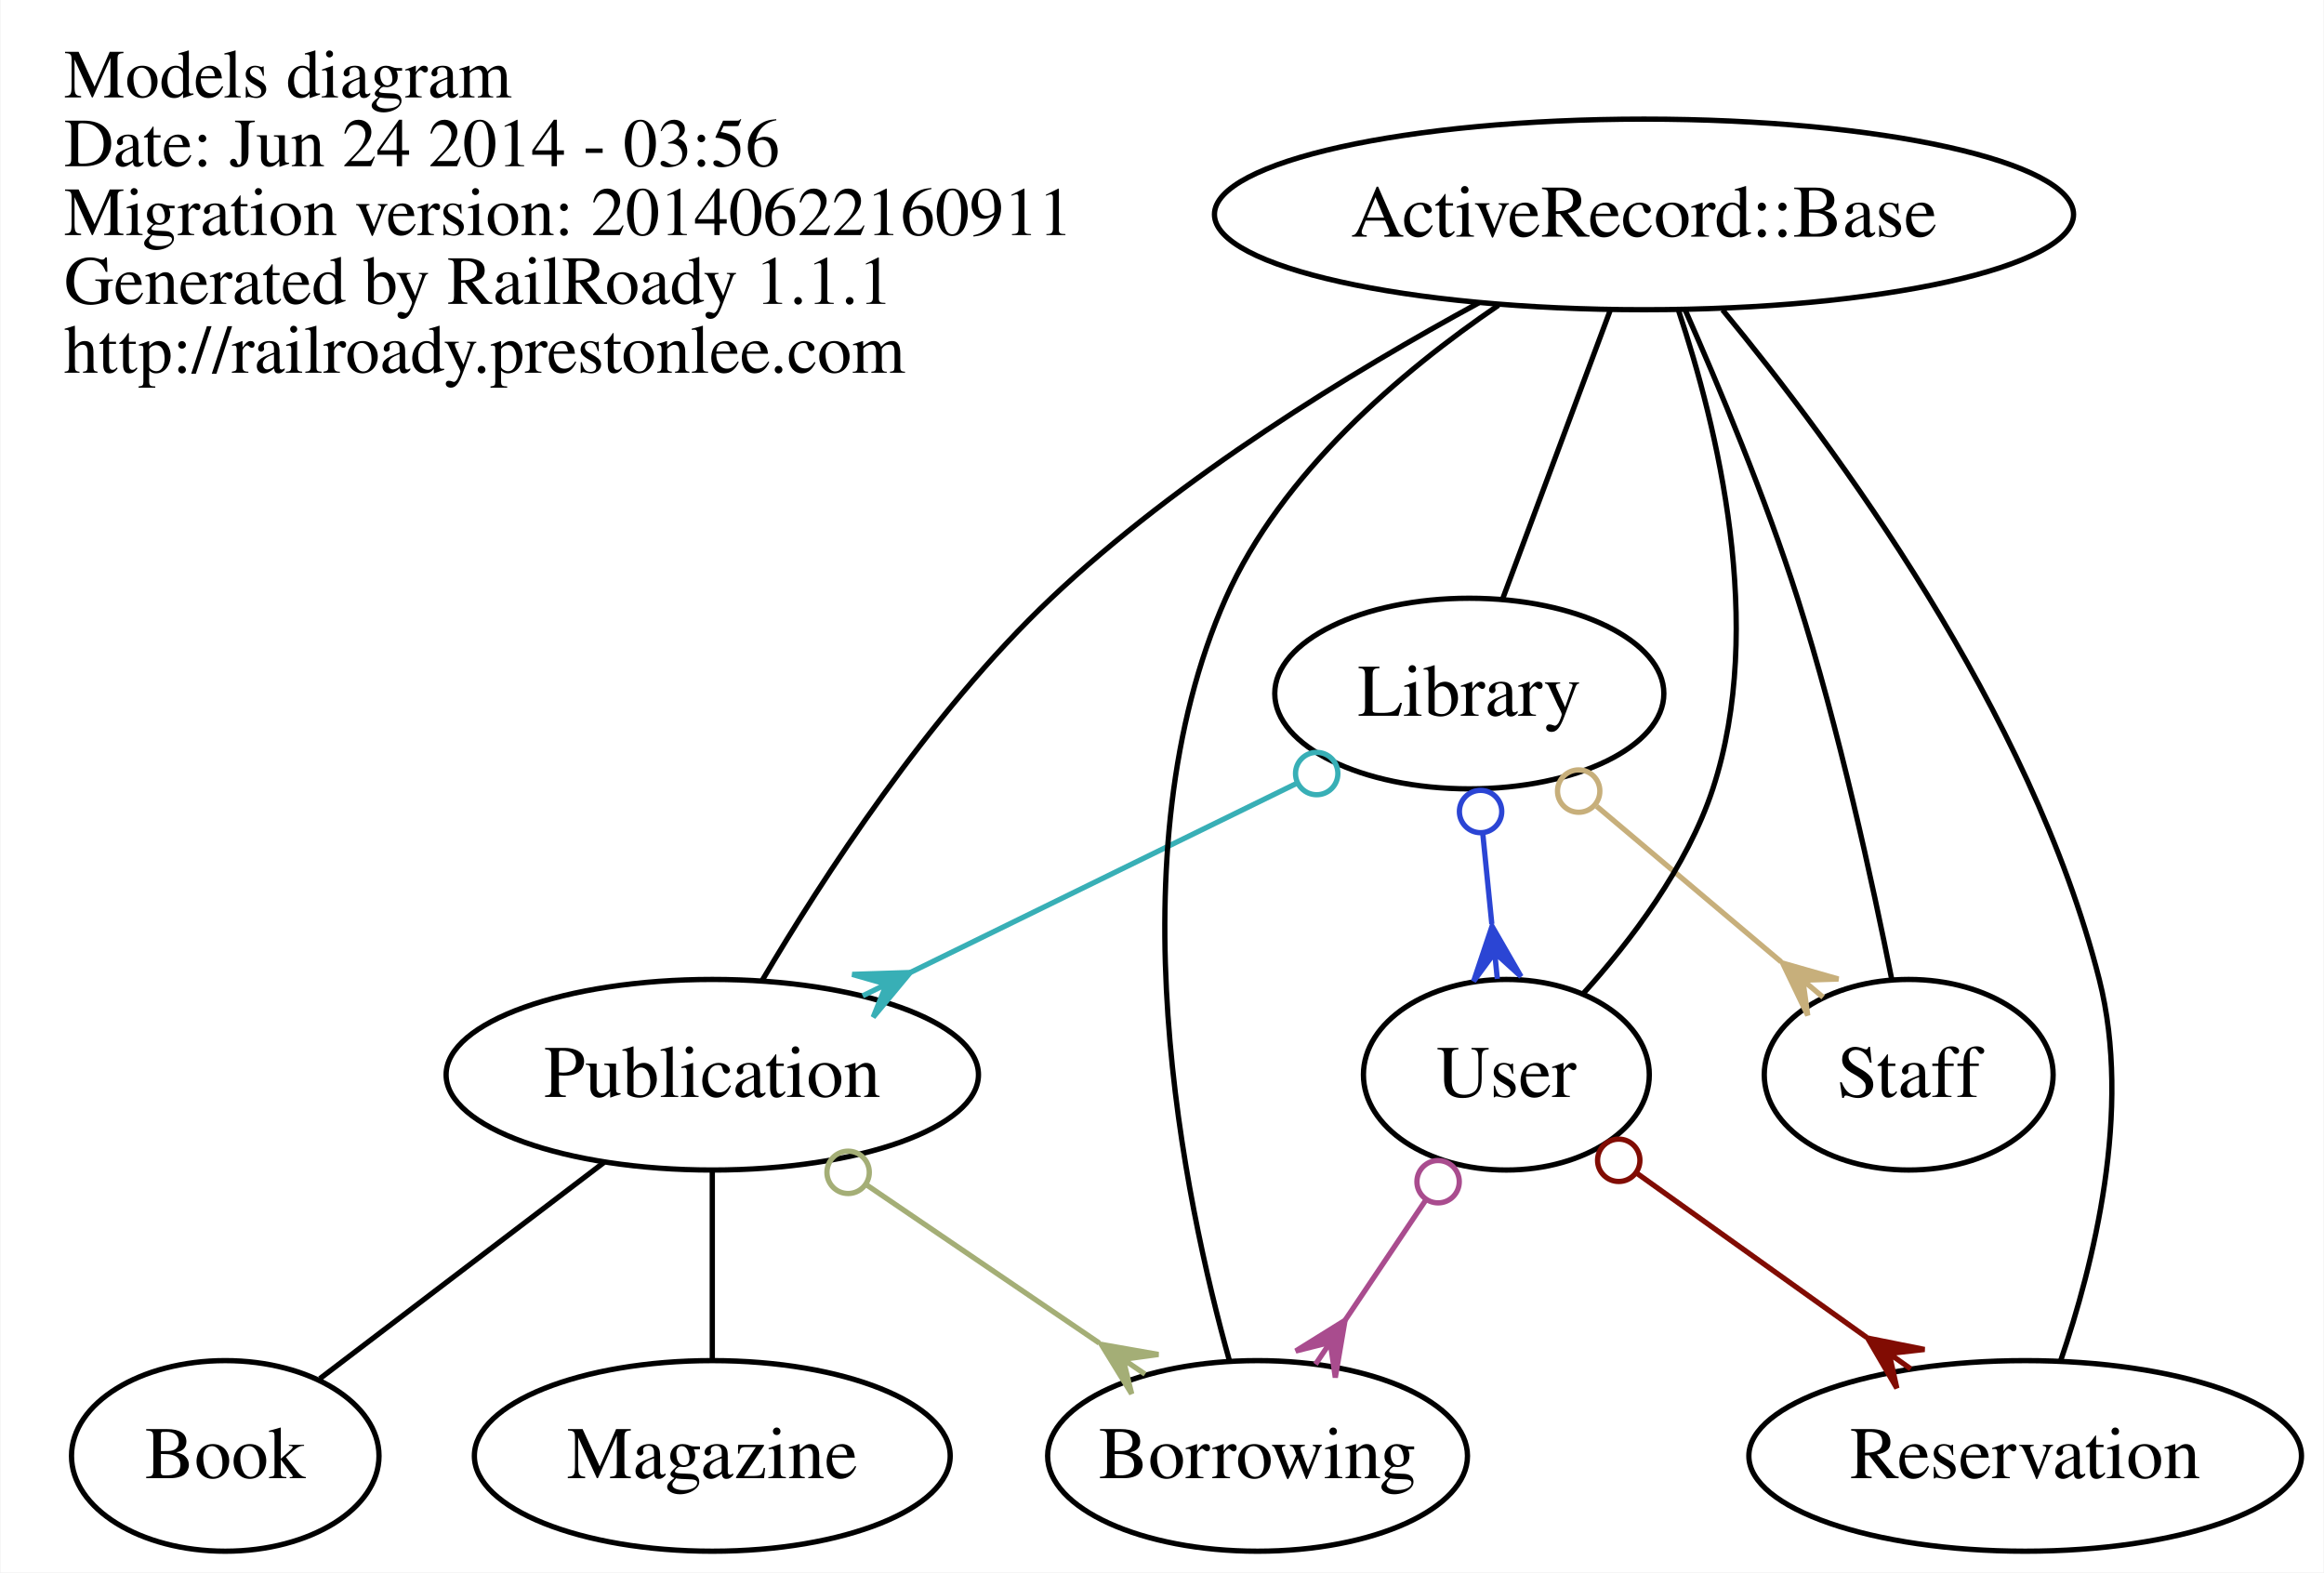
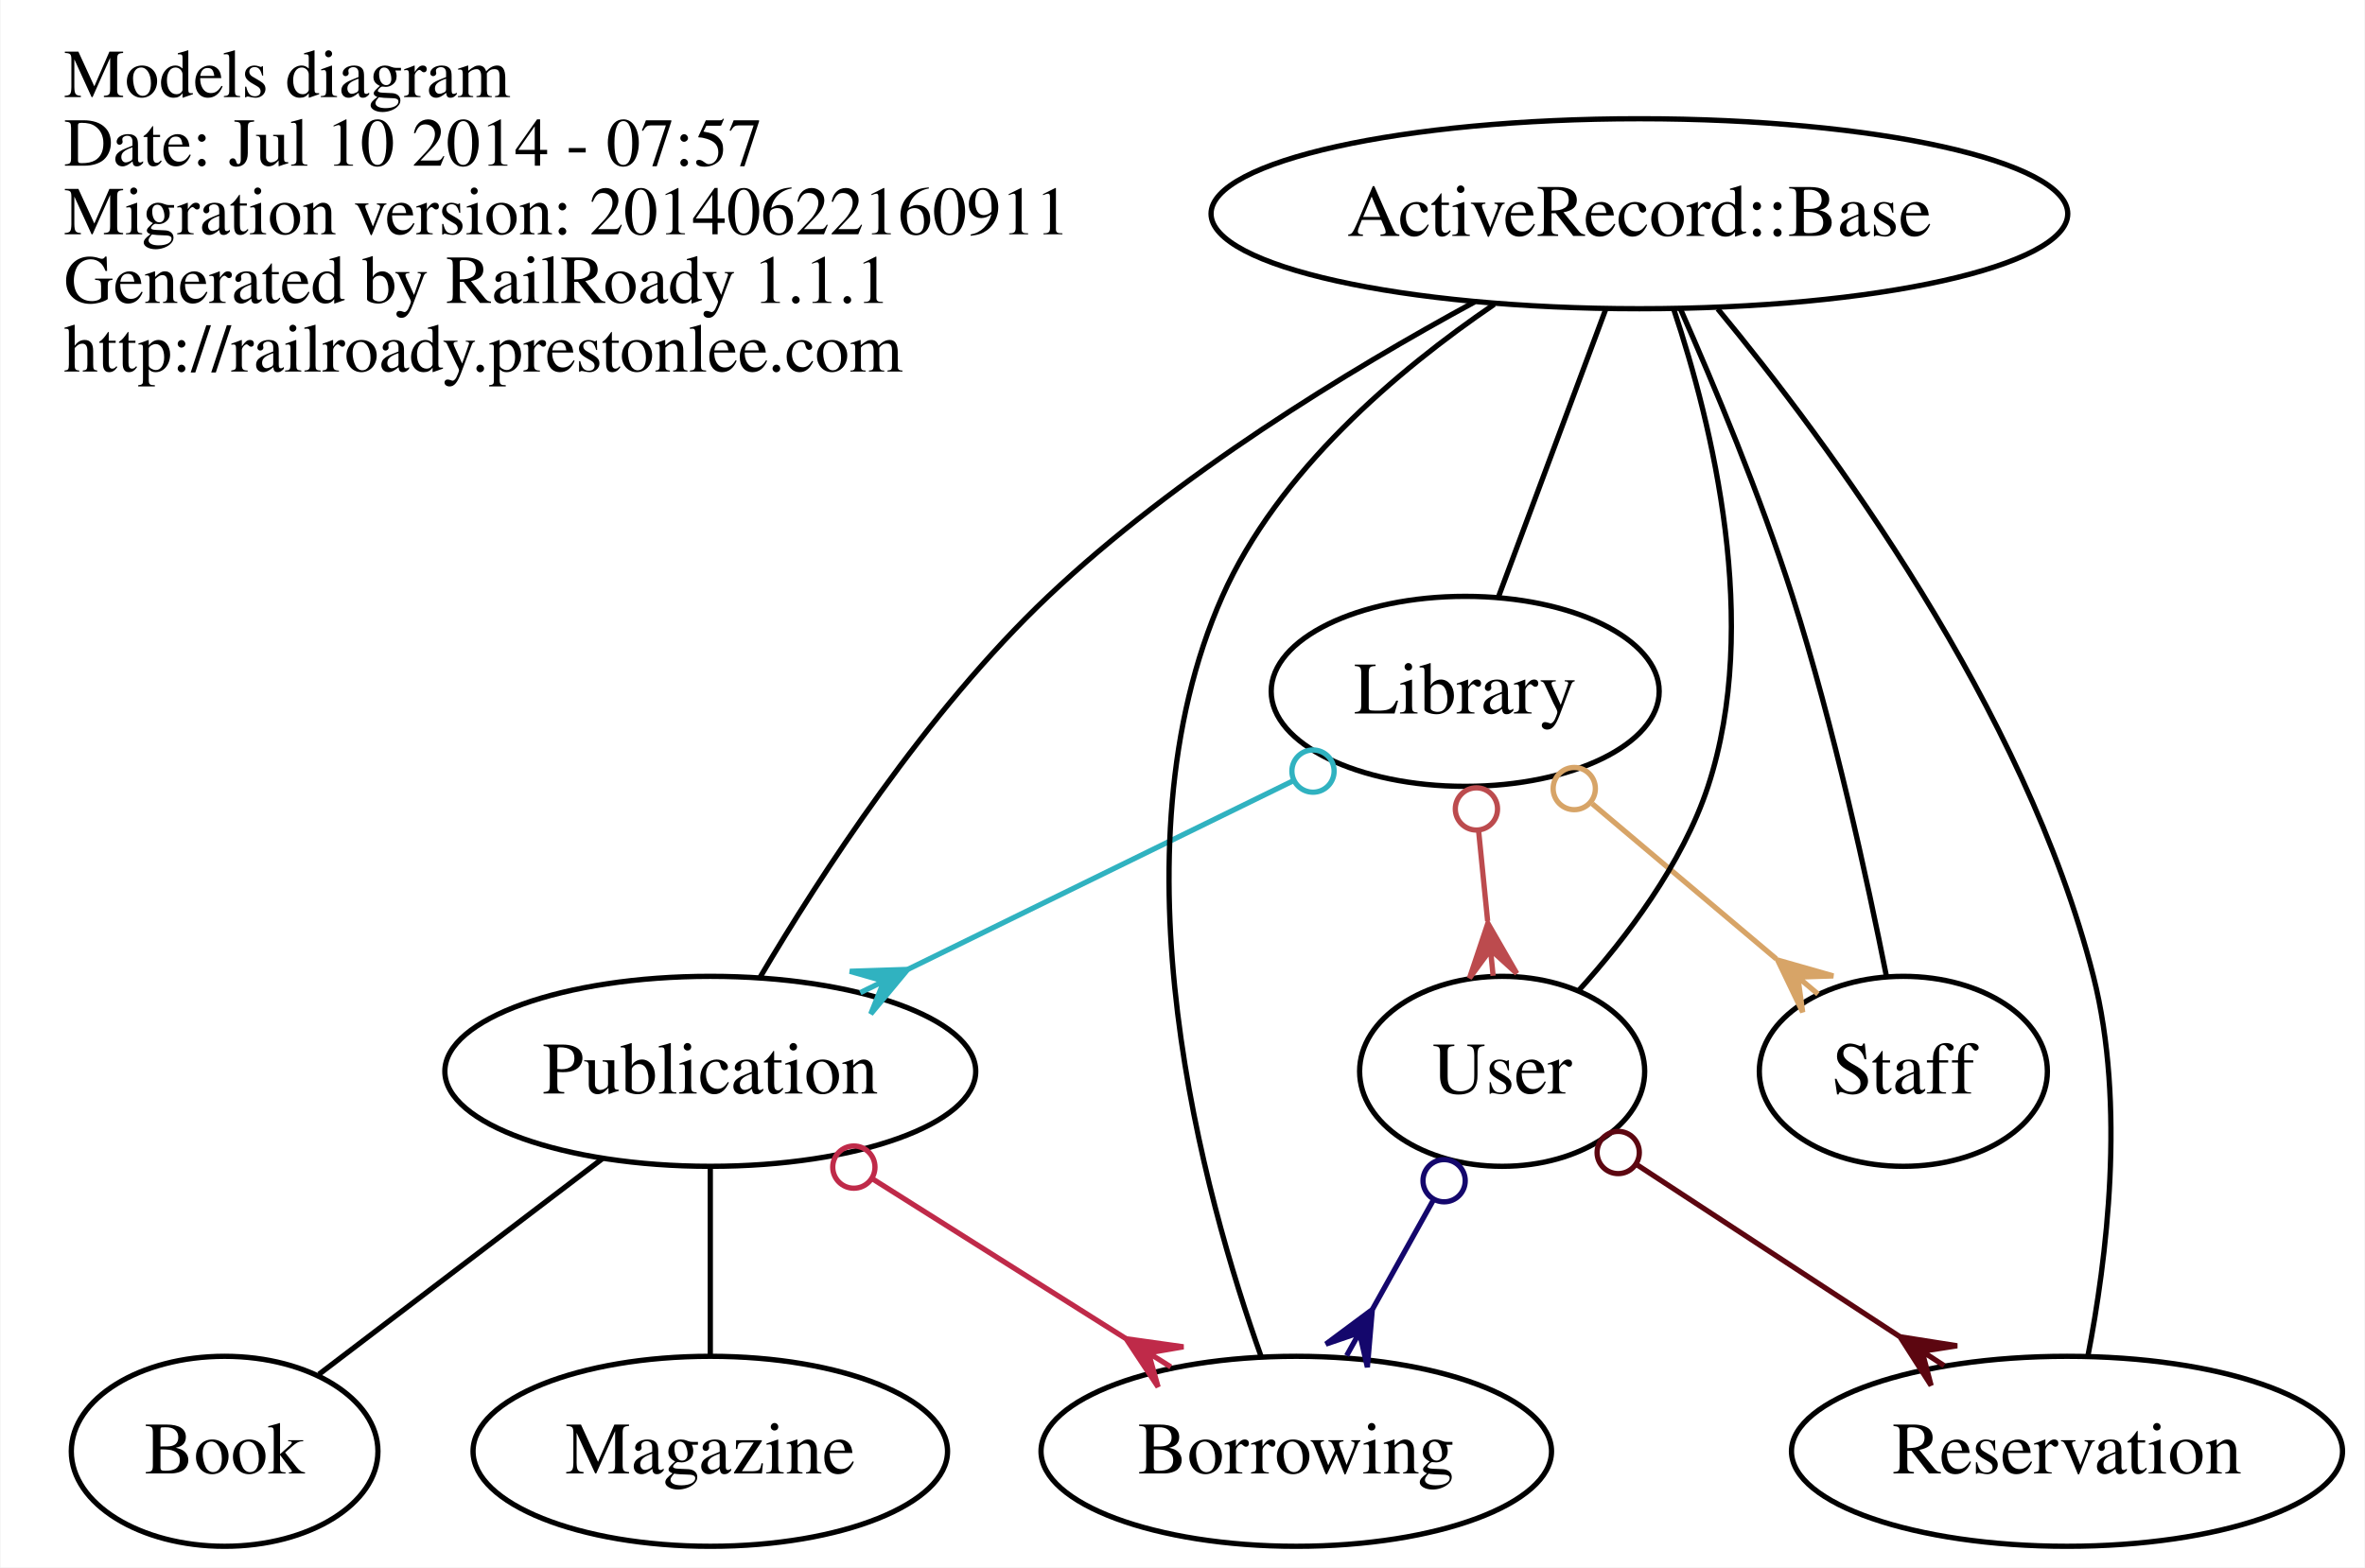
- <svg xmlns="http://www.w3.org/2000/svg" width="439pt" height="297pt" viewBox="0.00 0.00 438.80 297.00">
+ <svg xmlns="http://www.w3.org/2000/svg" width="448pt" height="297pt" viewBox="0.00 0.00 447.80 297.00">
  <g id="graph0" class="graph" transform="scale(1 1) rotate(0) translate(4 293)">
-     <polygon fill="white" stroke="none" points="-4,4 -4,-293 434.796,-293 434.796,4 -4,4" />
+     <polygon fill="white" stroke="none" points="-4,4 -4,-293 443.796,-293 443.796,4 -4,4" />
    <g id="node1" class="node">
      <text text-anchor="start" x="8" y="-274.6" font-family="Times,serif" font-size="13.00">Models diagram</text>
-       <text text-anchor="start" x="8" y="-261.6" font-family="Times,serif" font-size="13.00">Date: Jun 24 2014 - 03:56</text>
+       <text text-anchor="start" x="8" y="-261.6" font-family="Times,serif" font-size="13.00">Date: Jul 10 2014 - 07:57</text>
      <text text-anchor="start" x="8" y="-248.6" font-family="Times,serif" font-size="13.00">Migration version: 20140622160911</text>
      <text text-anchor="start" x="8" y="-235.6" font-family="Times,serif" font-size="13.00">Generated by RailRoady 1.1.1</text>
      <text text-anchor="start" x="8" y="-222.6" font-family="Times,serif" font-size="13.00">http://railroady.prestonlee.com</text>
    </g>
    <g id="node2" class="node">
      <ellipse fill="none" stroke="black" cx="38.45" cy="-18" rx="29.043" ry="18" />
      <text text-anchor="middle" x="38.45" y="-13.8" font-family="Times,serif" font-size="14.00">Book</text>
    </g>
    <g id="node3" class="node">
-       <ellipse fill="none" stroke="black" cx="233.45" cy="-18" rx="39.656" ry="18" />
-       <text text-anchor="middle" x="233.45" y="-13.8" font-family="Times,serif" font-size="14.00">Borrowing</text>
+       <ellipse fill="none" stroke="black" cx="241.45" cy="-18" rx="48.351" ry="18" />
+       <text text-anchor="middle" x="241.45" y="-13.8" font-family="Times,serif" font-size="14.00">Borrowing</text>
    </g>
    <g id="node4" class="node">
      <ellipse fill="none" stroke="black" cx="273.45" cy="-162" rx="36.749" ry="18" />
      <text text-anchor="middle" x="273.45" y="-157.8" font-family="Times,serif" font-size="14.00">Library</text>
    </g>
    <g id="node6" class="node">
      <ellipse fill="none" stroke="black" cx="130.45" cy="-90" rx="50.281" ry="18" />
      <text text-anchor="middle" x="130.45" y="-85.8" font-family="Times,serif" font-size="14.00">Publication</text>
    </g>
    <g id="edge5" class="edge">
-       <path fill="none" stroke="#38afb6" d="M240.849,-145.042C219.124,-134.407 190.51,-120.4 167.858,-109.312" />
-       <ellipse fill="none" stroke="#38afb6" cx="244.621" cy="-146.888" rx="4" ry="4" />
-       <polygon fill="#38afb6" stroke="#38afb6" points="167.849,-109.307 160.846,-100.869 163.358,-107.109 158.868,-104.911 158.868,-104.911 158.868,-104.911 163.358,-107.109 156.889,-108.953 167.849,-109.307 167.849,-109.307" />
+       <path fill="none" stroke="#30b2c0" d="M240.849,-145.042C219.124,-134.407 190.51,-120.4 167.858,-109.312" />
+       <ellipse fill="none" stroke="#30b2c0" cx="244.621" cy="-146.888" rx="4" ry="4" />
+       <polygon fill="#30b2c0" stroke="#30b2c0" points="167.849,-109.307 160.846,-100.869 163.358,-107.109 158.868,-104.911 158.868,-104.911 158.868,-104.911 163.358,-107.109 156.889,-108.953 167.849,-109.307 167.849,-109.307" />
    </g>
    <g id="node8" class="node">
      <ellipse fill="none" stroke="black" cx="356.45" cy="-90" rx="27.284" ry="18" />
      <text text-anchor="middle" x="356.45" y="-85.8" font-family="Times,serif" font-size="14.00">Staff</text>
    </g>
    <g id="edge4" class="edge">
-       <path fill="none" stroke="#c7af7b" d="M297.514,-140.705C308.466,-131.468 321.397,-120.562 332.353,-111.322" />
-       <ellipse fill="none" stroke="#c7af7b" cx="294.11" cy="-143.576" rx="4" ry="4" />
-       <polygon fill="#c7af7b" stroke="#c7af7b" points="332.636,-111.084 343.181,-108.077 336.458,-107.86 340.28,-104.637 340.28,-104.637 340.28,-104.637 336.458,-107.86 337.379,-101.197 332.636,-111.084 332.636,-111.084" />
+       <path fill="none" stroke="#d7a467" d="M297.514,-140.705C308.466,-131.468 321.397,-120.562 332.353,-111.322" />
+       <ellipse fill="none" stroke="#d7a467" cx="294.11" cy="-143.576" rx="4" ry="4" />
+       <polygon fill="#d7a467" stroke="#d7a467" points="332.636,-111.084 343.181,-108.077 336.458,-107.86 340.28,-104.637 340.28,-104.637 340.28,-104.637 336.458,-107.86 337.379,-101.197 332.636,-111.084 332.636,-111.084" />
    </g>
    <g id="node9" class="node">
      <ellipse fill="none" stroke="black" cx="280.45" cy="-90" rx="27" ry="18" />
      <text text-anchor="middle" x="280.45" y="-85.8" font-family="Times,serif" font-size="14.00">User</text>
    </g>
    <g id="edge3" class="edge">
-       <path fill="none" stroke="#2b45d4" d="M275.986,-135.64C276.543,-130.063 277.137,-124.132 277.702,-118.476" />
-       <ellipse fill="none" stroke="#2b45d4" cx="275.578" cy="-139.716" rx="4" ry="4" />
-       <polygon fill="#2b45d4" stroke="#2b45d4" points="277.744,-118.055 283.217,-108.552 278.242,-113.08 278.739,-108.104 278.739,-108.104 278.739,-108.104 278.242,-113.08 274.262,-107.657 277.744,-118.055 277.744,-118.055" />
+       <path fill="none" stroke="#bc4b4e" d="M275.986,-135.64C276.543,-130.063 277.137,-124.132 277.702,-118.476" />
+       <ellipse fill="none" stroke="#bc4b4e" cx="275.578" cy="-139.716" rx="4" ry="4" />
+       <polygon fill="#bc4b4e" stroke="#bc4b4e" points="277.744,-118.055 283.217,-108.552 278.242,-113.08 278.739,-108.104 278.739,-108.104 278.739,-108.104 278.242,-113.08 274.262,-107.657 277.744,-118.055 277.744,-118.055" />
    </g>
    <g id="node5" class="node">
      <ellipse fill="none" stroke="black" cx="130.45" cy="-18" rx="44.942" ry="18" />
      <text text-anchor="middle" x="130.45" y="-13.8" font-family="Times,serif" font-size="14.00">Magazine</text>
    </g>
    <g id="edge1" class="edge">
      <path fill="none" stroke="black" d="M110.032,-73.465C93.939,-61.22 71.721,-44.315 56.325,-32.6" />
    </g>
    <g id="edge8" class="edge">
-       <path fill="none" stroke="#a4ae76" d="M159.702,-69.12C173.422,-59.796 189.749,-48.7 203.549,-39.321" />
-       <ellipse fill="none" stroke="#a4ae76" cx="156.107" cy="-71.563" rx="4" ry="4" />
-       <polygon fill="#a4ae76" stroke="#a4ae76" points="203.929,-39.063 214.729,-37.163 208.064,-36.252 212.2,-33.442 212.2,-33.442 212.2,-33.442 208.064,-36.252 209.67,-29.72 203.929,-39.063 203.929,-39.063" />
+       <path fill="none" stroke="#bf2a49" d="M161.121,-69.658C176.048,-60.245 193.992,-48.928 209.131,-39.381" />
+       <ellipse fill="none" stroke="#bf2a49" cx="157.645" cy="-71.85" rx="4" ry="4" />
+       <polygon fill="#bf2a49" stroke="#bf2a49" points="209.218,-39.326 220.077,-37.798 213.448,-36.659 217.677,-33.992 217.677,-33.992 217.677,-33.992 213.448,-36.659 215.276,-30.186 209.218,-39.326 209.218,-39.326" />
    </g>
    <g id="edge7" class="edge">
      <path fill="none" stroke="black" d="M130.45,-71.697C130.45,-60.846 130.45,-46.917 130.45,-36.104" />
    </g>
    <g id="node7" class="node">
-       <ellipse fill="none" stroke="black" cx="378.45" cy="-18" rx="52.193" ry="18" />
-       <text text-anchor="middle" x="378.45" y="-13.8" font-family="Times,serif" font-size="14.00">Reservation</text>
+       <ellipse fill="none" stroke="black" cx="387.45" cy="-18" rx="52.193" ry="18" />
+       <text text-anchor="middle" x="387.45" y="-13.8" font-family="Times,serif" font-size="14.00">Reservation</text>
    </g>
    <g id="edge12" class="edge">
-       <path fill="none" stroke="#a94c8e" d="M265.281,-66.409C260.394,-59.129 254.954,-51.027 249.973,-43.61" />
-       <ellipse fill="none" stroke="#a94c8e" cx="267.555" cy="-69.795" rx="4" ry="4" />
-       <polygon fill="#a94c8e" stroke="#a94c8e" points="249.973,-43.609 248.135,-32.798 247.186,-39.458 244.399,-35.307 244.399,-35.307 244.399,-35.307 247.186,-39.458 240.663,-37.816 249.973,-43.609 249.973,-43.609" />
+       <path fill="none" stroke="#14076c" d="M267.465,-65.694C263.764,-59.05 259.708,-51.772 255.924,-44.979" />
+       <ellipse fill="none" stroke="#14076c" cx="269.457" cy="-69.27" rx="4" ry="4" />
+       <polygon fill="#14076c" stroke="#14076c" points="255.857,-44.86 254.921,-33.934 253.424,-40.492 250.99,-36.124 250.99,-36.124 250.99,-36.124 253.424,-40.492 247.059,-38.314 255.857,-44.86 255.857,-44.86" />
    </g>
    <g id="edge13" class="edge">
-       <path fill="none" stroke="#810c03" d="M304.943,-71.505C318.145,-62.075 334.545,-50.361 348.502,-40.392" />
-       <ellipse fill="none" stroke="#810c03" cx="301.679" cy="-73.836" rx="4" ry="4" />
-       <polygon fill="#810c03" stroke="#810c03" points="348.688,-40.258 359.441,-38.108 352.757,-37.352 356.826,-34.446 356.826,-34.446 356.826,-34.446 352.757,-37.352 354.21,-30.784 348.688,-40.258 348.688,-40.258" />
+       <path fill="none" stroke="#5c0610" d="M305.804,-72.413C320.739,-62.643 339.763,-50.197 355.691,-39.777" />
+       <ellipse fill="none" stroke="#5c0610" cx="302.435" cy="-74.617" rx="4" ry="4" />
+       <polygon fill="#5c0610" stroke="#5c0610" points="355.806,-39.701 366.638,-37.992 359.99,-36.964 364.175,-34.227 364.175,-34.227 364.175,-34.227 359.99,-36.964 361.711,-30.461 355.806,-39.701 355.806,-39.701" />
    </g>
    <g id="node10" class="node">
      <ellipse fill="none" stroke="black" cx="306.45" cy="-252.5" rx="81.142" ry="18" />
      <text text-anchor="middle" x="306.45" y="-248.3" font-family="Times,serif" font-size="14.00">ActiveRecord::Base</text>
    </g>
    <g id="edge2" class="edge">
-       <path fill="none" stroke="black" d="M278.958,-235.344C260.595,-222.837 237.953,-203.672 227.45,-180 205.896,-131.422 219.641,-66.267 228.161,-35.899" />
+       <path fill="none" stroke="black" d="M278.958,-235.344C260.595,-222.837 237.953,-203.672 227.45,-180 205.83,-131.273 224.014,-66.189 234.827,-35.87" />
    </g>
    <g id="edge6" class="edge">
      <path fill="none" stroke="black" d="M300.087,-234.436C294.243,-218.765 285.63,-195.666 279.793,-180.011" />
    </g>
    <g id="edge9" class="edge">
      <path fill="none" stroke="black" d="M275.244,-235.797C251.451,-222.875 218.747,-202.99 194.45,-180 171.364,-158.156 151.162,-126.937 139.906,-107.871" />
    </g>
    <g id="edge10" class="edge">
-       <path fill="none" stroke="black" d="M321.292,-234.467C342.307,-209.034 379.606,-158.678 392.45,-108 398.713,-83.286 391.325,-53.962 385.13,-35.918" />
+       <path fill="none" stroke="black" d="M321.292,-234.467C342.307,-209.034 379.606,-158.678 392.45,-108 398.647,-83.548 394.925,-54.152 391.403,-36.022" />
    </g>
    <g id="edge11" class="edge">
      <path fill="none" stroke="black" d="M314.237,-234.435C320.559,-220.118 329.389,-199.017 335.45,-180 343.307,-155.344 349.672,-126.005 353.26,-107.941" />
    </g>
    <g id="edge14" class="edge">
      <path fill="none" stroke="black" d="M312.988,-234.296C320.2,-212.688 329.535,-174.722 319.45,-144 314.604,-129.238 303.9,-115.203 294.93,-105.288" />
    </g>
  </g>
</svg>
